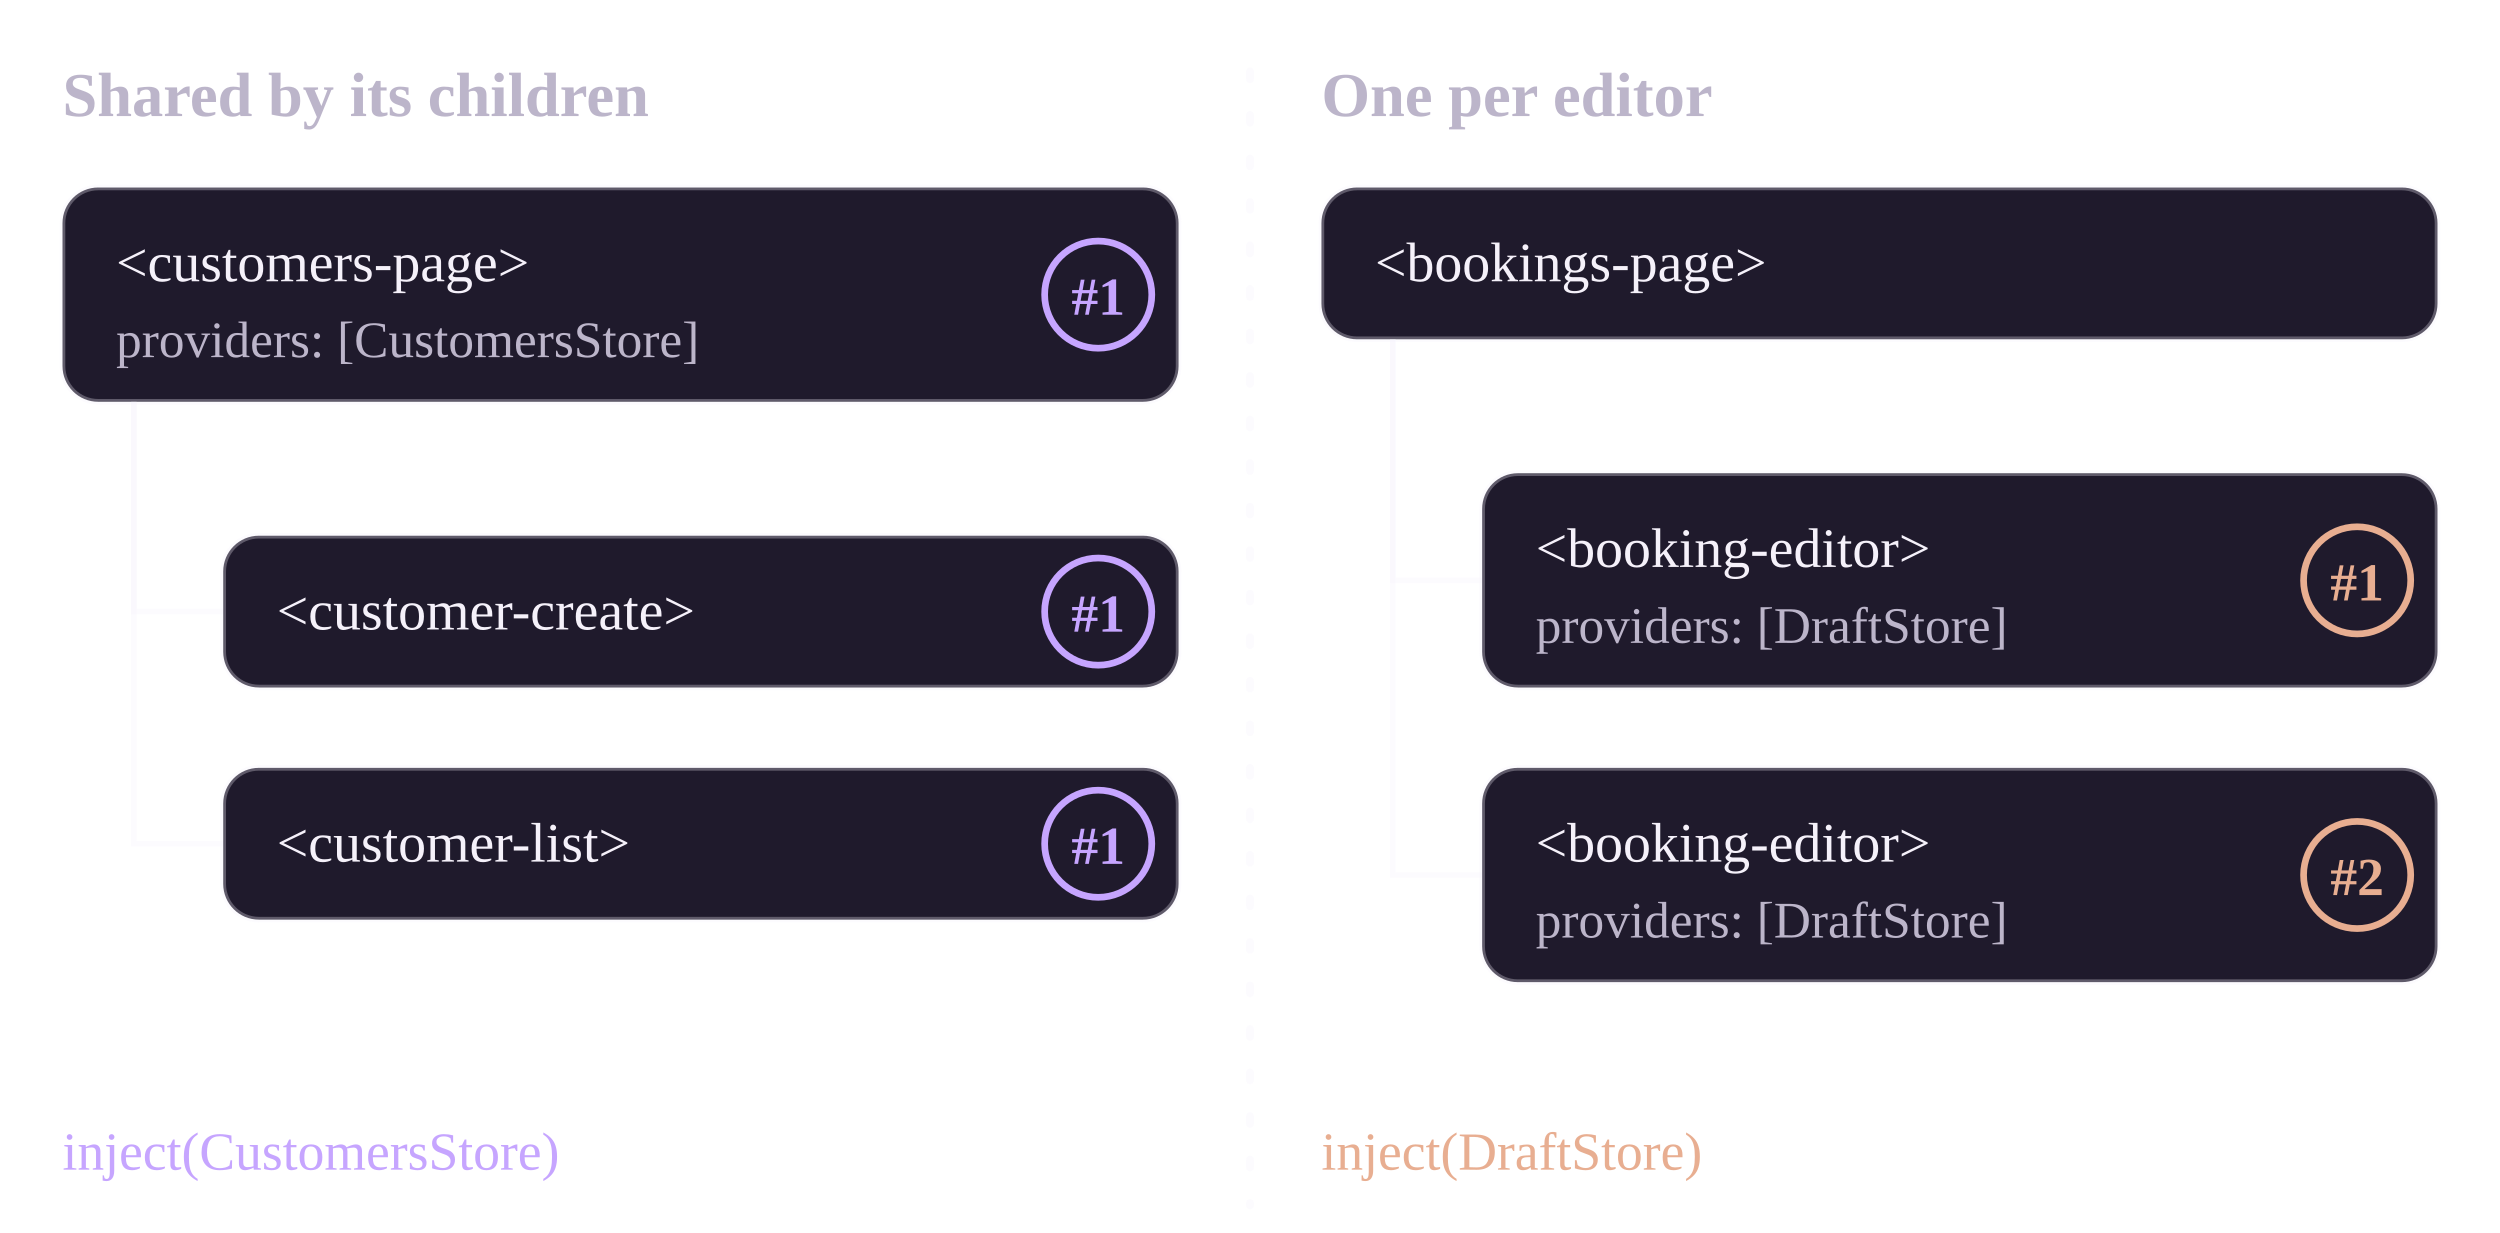
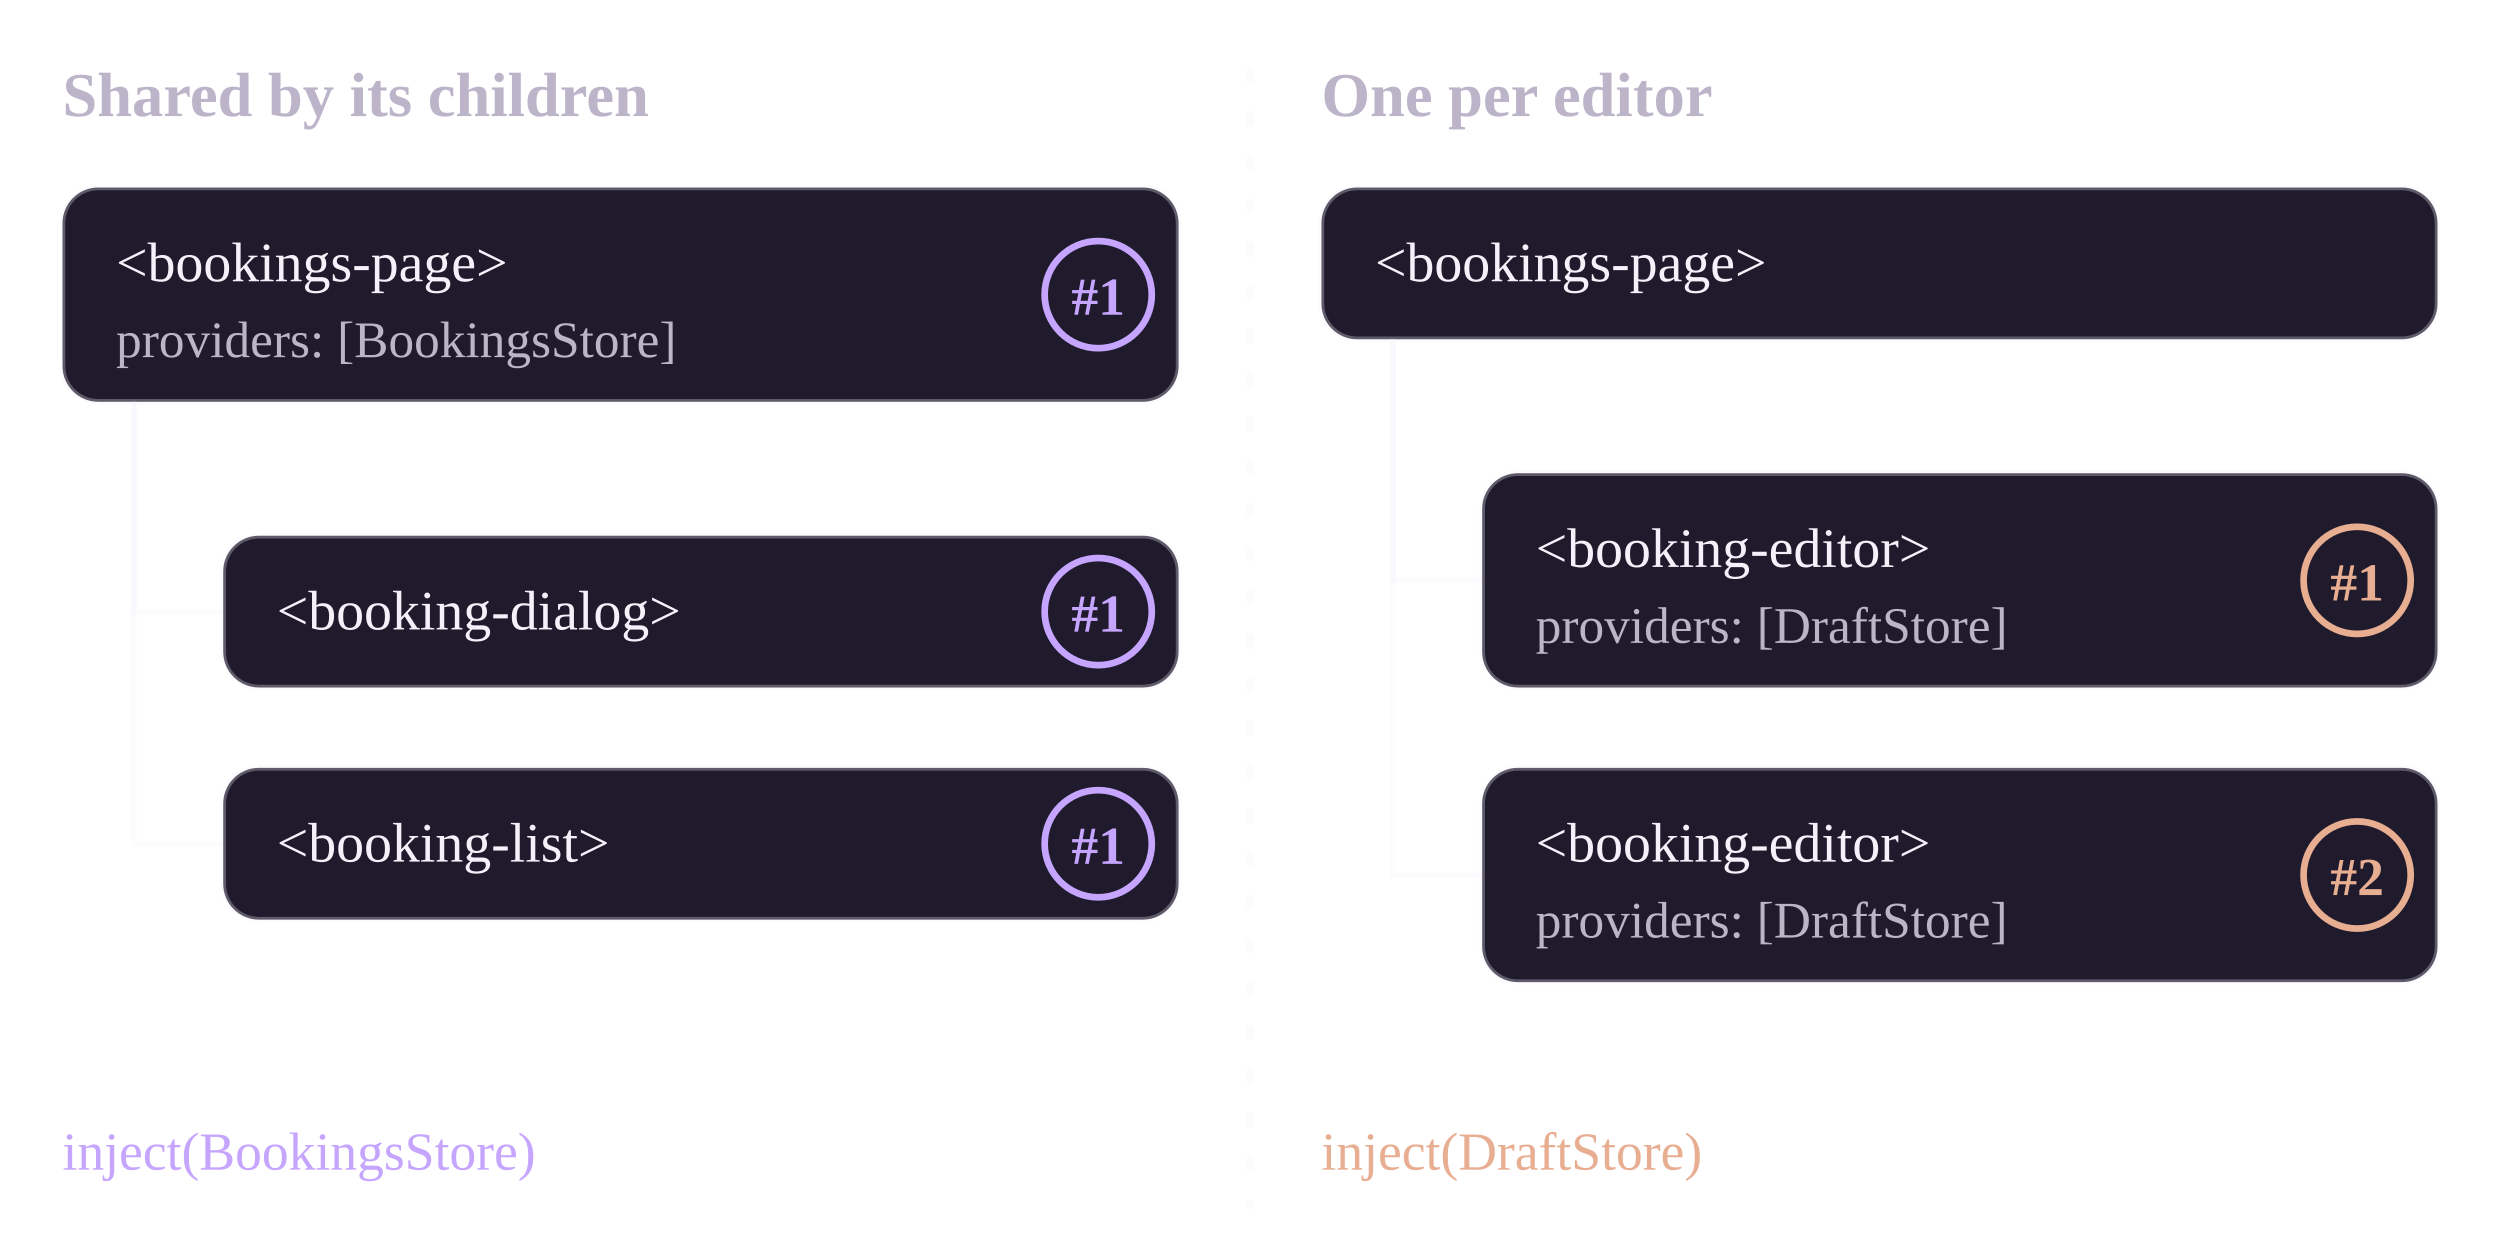
<svg xmlns="http://www.w3.org/2000/svg" viewBox="0 0 560 276">
  <line x1="280" y1="16" x2="280" y2="270" stroke="rgb(245 241 250 / 0.3)" stroke-dasharray="1.75 8" stroke-linecap="round" stroke-width="1.75" />
  <text x="14" y="26" font-size="14" fill="#bcb5ca" font-weight="600" style="font-family:var(--font-sans, 'Manrope Variable', Manrope, sans-serif)">Shared by its children</text>
  <rect x="14" y="42" width="250" height="48" rx="8" fill="#1f1a2c" stroke="rgb(245 241 250 / 0.3)" stroke-width="1.25" />
-   <text x="26" y="63" font-size="12.5" fill="#f5f1fa" style="font-family:var(--font-mono, 'JetBrains Mono Variable', 'JetBrains Mono', monospace);font-variant-ligatures:none">&lt;customers-page&gt;</text>
-   <text x="26" y="80" font-size="11.5" fill="#bcb5ca" style="font-family:var(--font-mono, 'JetBrains Mono Variable', 'JetBrains Mono', monospace);font-variant-ligatures:none">providers: [CustomersStore]</text>
+   <text x="26" y="63" font-size="12.5" fill="#f5f1fa" style="font-family:var(--font-mono, 'JetBrains Mono Variable', 'JetBrains Mono', monospace);font-variant-ligatures:none">&lt;bookings-page&gt;</text>
+   <text x="26" y="80" font-size="11.5" fill="#bcb5ca" style="font-family:var(--font-mono, 'JetBrains Mono Variable', 'JetBrains Mono', monospace);font-variant-ligatures:none">providers: [BookingsStore]</text>
  <circle cx="246" cy="66.0" r="12" fill="none" stroke="#c6a5ff" stroke-width="1.5" />
  <text x="246" y="70.5" font-size="12" fill="#c6a5ff" font-weight="600" text-anchor="middle" style="font-family:var(--font-mono, 'JetBrains Mono Variable', 'JetBrains Mono', monospace);font-variant-ligatures:none">#1</text>
  <path d="M30 90 V137 H50" fill="none" stroke="rgb(245 241 250 / 0.3)" stroke-width="1.25" />
  <rect x="50" y="120" width="214" height="34" rx="8" fill="#1f1a2c" stroke="rgb(245 241 250 / 0.3)" stroke-width="1.25" />
-   <text x="62" y="141" font-size="12.5" fill="#f5f1fa" style="font-family:var(--font-mono, 'JetBrains Mono Variable', 'JetBrains Mono', monospace);font-variant-ligatures:none">&lt;customer-create&gt;</text>
+   <text x="62" y="141" font-size="12.5" fill="#f5f1fa" style="font-family:var(--font-mono, 'JetBrains Mono Variable', 'JetBrains Mono', monospace);font-variant-ligatures:none">&lt;booking-dialog&gt;</text>
  <circle cx="246" cy="137.0" r="12" fill="none" stroke="#c6a5ff" stroke-width="1.5" />
  <text x="246" y="141.5" font-size="12" fill="#c6a5ff" font-weight="600" text-anchor="middle" style="font-family:var(--font-mono, 'JetBrains Mono Variable', 'JetBrains Mono', monospace);font-variant-ligatures:none">#1</text>
  <path d="M30 90 V189 H50" fill="none" stroke="rgb(245 241 250 / 0.3)" stroke-width="1.25" />
  <rect x="50" y="172" width="214" height="34" rx="8" fill="#1f1a2c" stroke="rgb(245 241 250 / 0.3)" stroke-width="1.25" />
-   <text x="62" y="193" font-size="12.5" fill="#f5f1fa" style="font-family:var(--font-mono, 'JetBrains Mono Variable', 'JetBrains Mono', monospace);font-variant-ligatures:none">&lt;customer-list&gt;</text>
+   <text x="62" y="193" font-size="12.5" fill="#f5f1fa" style="font-family:var(--font-mono, 'JetBrains Mono Variable', 'JetBrains Mono', monospace);font-variant-ligatures:none">&lt;booking-list&gt;</text>
  <circle cx="246" cy="189.0" r="12" fill="none" stroke="#c6a5ff" stroke-width="1.5" />
  <text x="246" y="193.5" font-size="12" fill="#c6a5ff" font-weight="600" text-anchor="middle" style="font-family:var(--font-mono, 'JetBrains Mono Variable', 'JetBrains Mono', monospace);font-variant-ligatures:none">#1</text>
-   <text x="14" y="262" font-size="12" fill="#c6a5ff" style="font-family:var(--font-mono, 'JetBrains Mono Variable', 'JetBrains Mono', monospace);font-variant-ligatures:none">inject(CustomersStore)</text>
+   <text x="14" y="262" font-size="12" fill="#c6a5ff" style="font-family:var(--font-mono, 'JetBrains Mono Variable', 'JetBrains Mono', monospace);font-variant-ligatures:none">inject(BookingsStore)</text>
  <text x="296" y="26" font-size="14" fill="#bcb5ca" font-weight="600" style="font-family:var(--font-sans, 'Manrope Variable', Manrope, sans-serif)">One per editor</text>
  <rect x="296" y="42" width="250" height="34" rx="8" fill="#1f1a2c" stroke="rgb(245 241 250 / 0.3)" stroke-width="1.25" />
  <text x="308" y="63" font-size="12.5" fill="#f5f1fa" style="font-family:var(--font-mono, 'JetBrains Mono Variable', 'JetBrains Mono', monospace);font-variant-ligatures:none">&lt;bookings-page&gt;</text>
  <path d="M312 76 V130 H332" fill="none" stroke="rgb(245 241 250 / 0.3)" stroke-width="1.25" />
  <rect x="332" y="106" width="214" height="48" rx="8" fill="#1f1a2c" stroke="rgb(245 241 250 / 0.3)" stroke-width="1.25" />
  <text x="344" y="127" font-size="12.5" fill="#f5f1fa" style="font-family:var(--font-mono, 'JetBrains Mono Variable', 'JetBrains Mono', monospace);font-variant-ligatures:none">&lt;booking-editor&gt;</text>
  <text x="344" y="144" font-size="11.5" fill="#bcb5ca" style="font-family:var(--font-mono, 'JetBrains Mono Variable', 'JetBrains Mono', monospace);font-variant-ligatures:none">providers: [DraftStore]</text>
  <circle cx="528" cy="130.0" r="12" fill="none" stroke="#e8ae91" stroke-width="1.5" />
  <text x="528" y="134.5" font-size="12" fill="#e8ae91" font-weight="600" text-anchor="middle" style="font-family:var(--font-mono, 'JetBrains Mono Variable', 'JetBrains Mono', monospace);font-variant-ligatures:none">#1</text>
  <path d="M312 76 V196 H332" fill="none" stroke="rgb(245 241 250 / 0.3)" stroke-width="1.25" />
  <rect x="332" y="172" width="214" height="48" rx="8" fill="#1f1a2c" stroke="rgb(245 241 250 / 0.3)" stroke-width="1.25" />
  <text x="344" y="193" font-size="12.5" fill="#f5f1fa" style="font-family:var(--font-mono, 'JetBrains Mono Variable', 'JetBrains Mono', monospace);font-variant-ligatures:none">&lt;booking-editor&gt;</text>
  <text x="344" y="210" font-size="11.5" fill="#bcb5ca" style="font-family:var(--font-mono, 'JetBrains Mono Variable', 'JetBrains Mono', monospace);font-variant-ligatures:none">providers: [DraftStore]</text>
  <circle cx="528" cy="196.0" r="12" fill="none" stroke="#e8ae91" stroke-width="1.5" />
  <text x="528" y="200.5" font-size="12" fill="#e8ae91" font-weight="600" text-anchor="middle" style="font-family:var(--font-mono, 'JetBrains Mono Variable', 'JetBrains Mono', monospace);font-variant-ligatures:none">#2</text>
  <text x="296" y="262" font-size="12" fill="#e8ae91" style="font-family:var(--font-mono, 'JetBrains Mono Variable', 'JetBrains Mono', monospace);font-variant-ligatures:none">inject(DraftStore)</text>
</svg>
